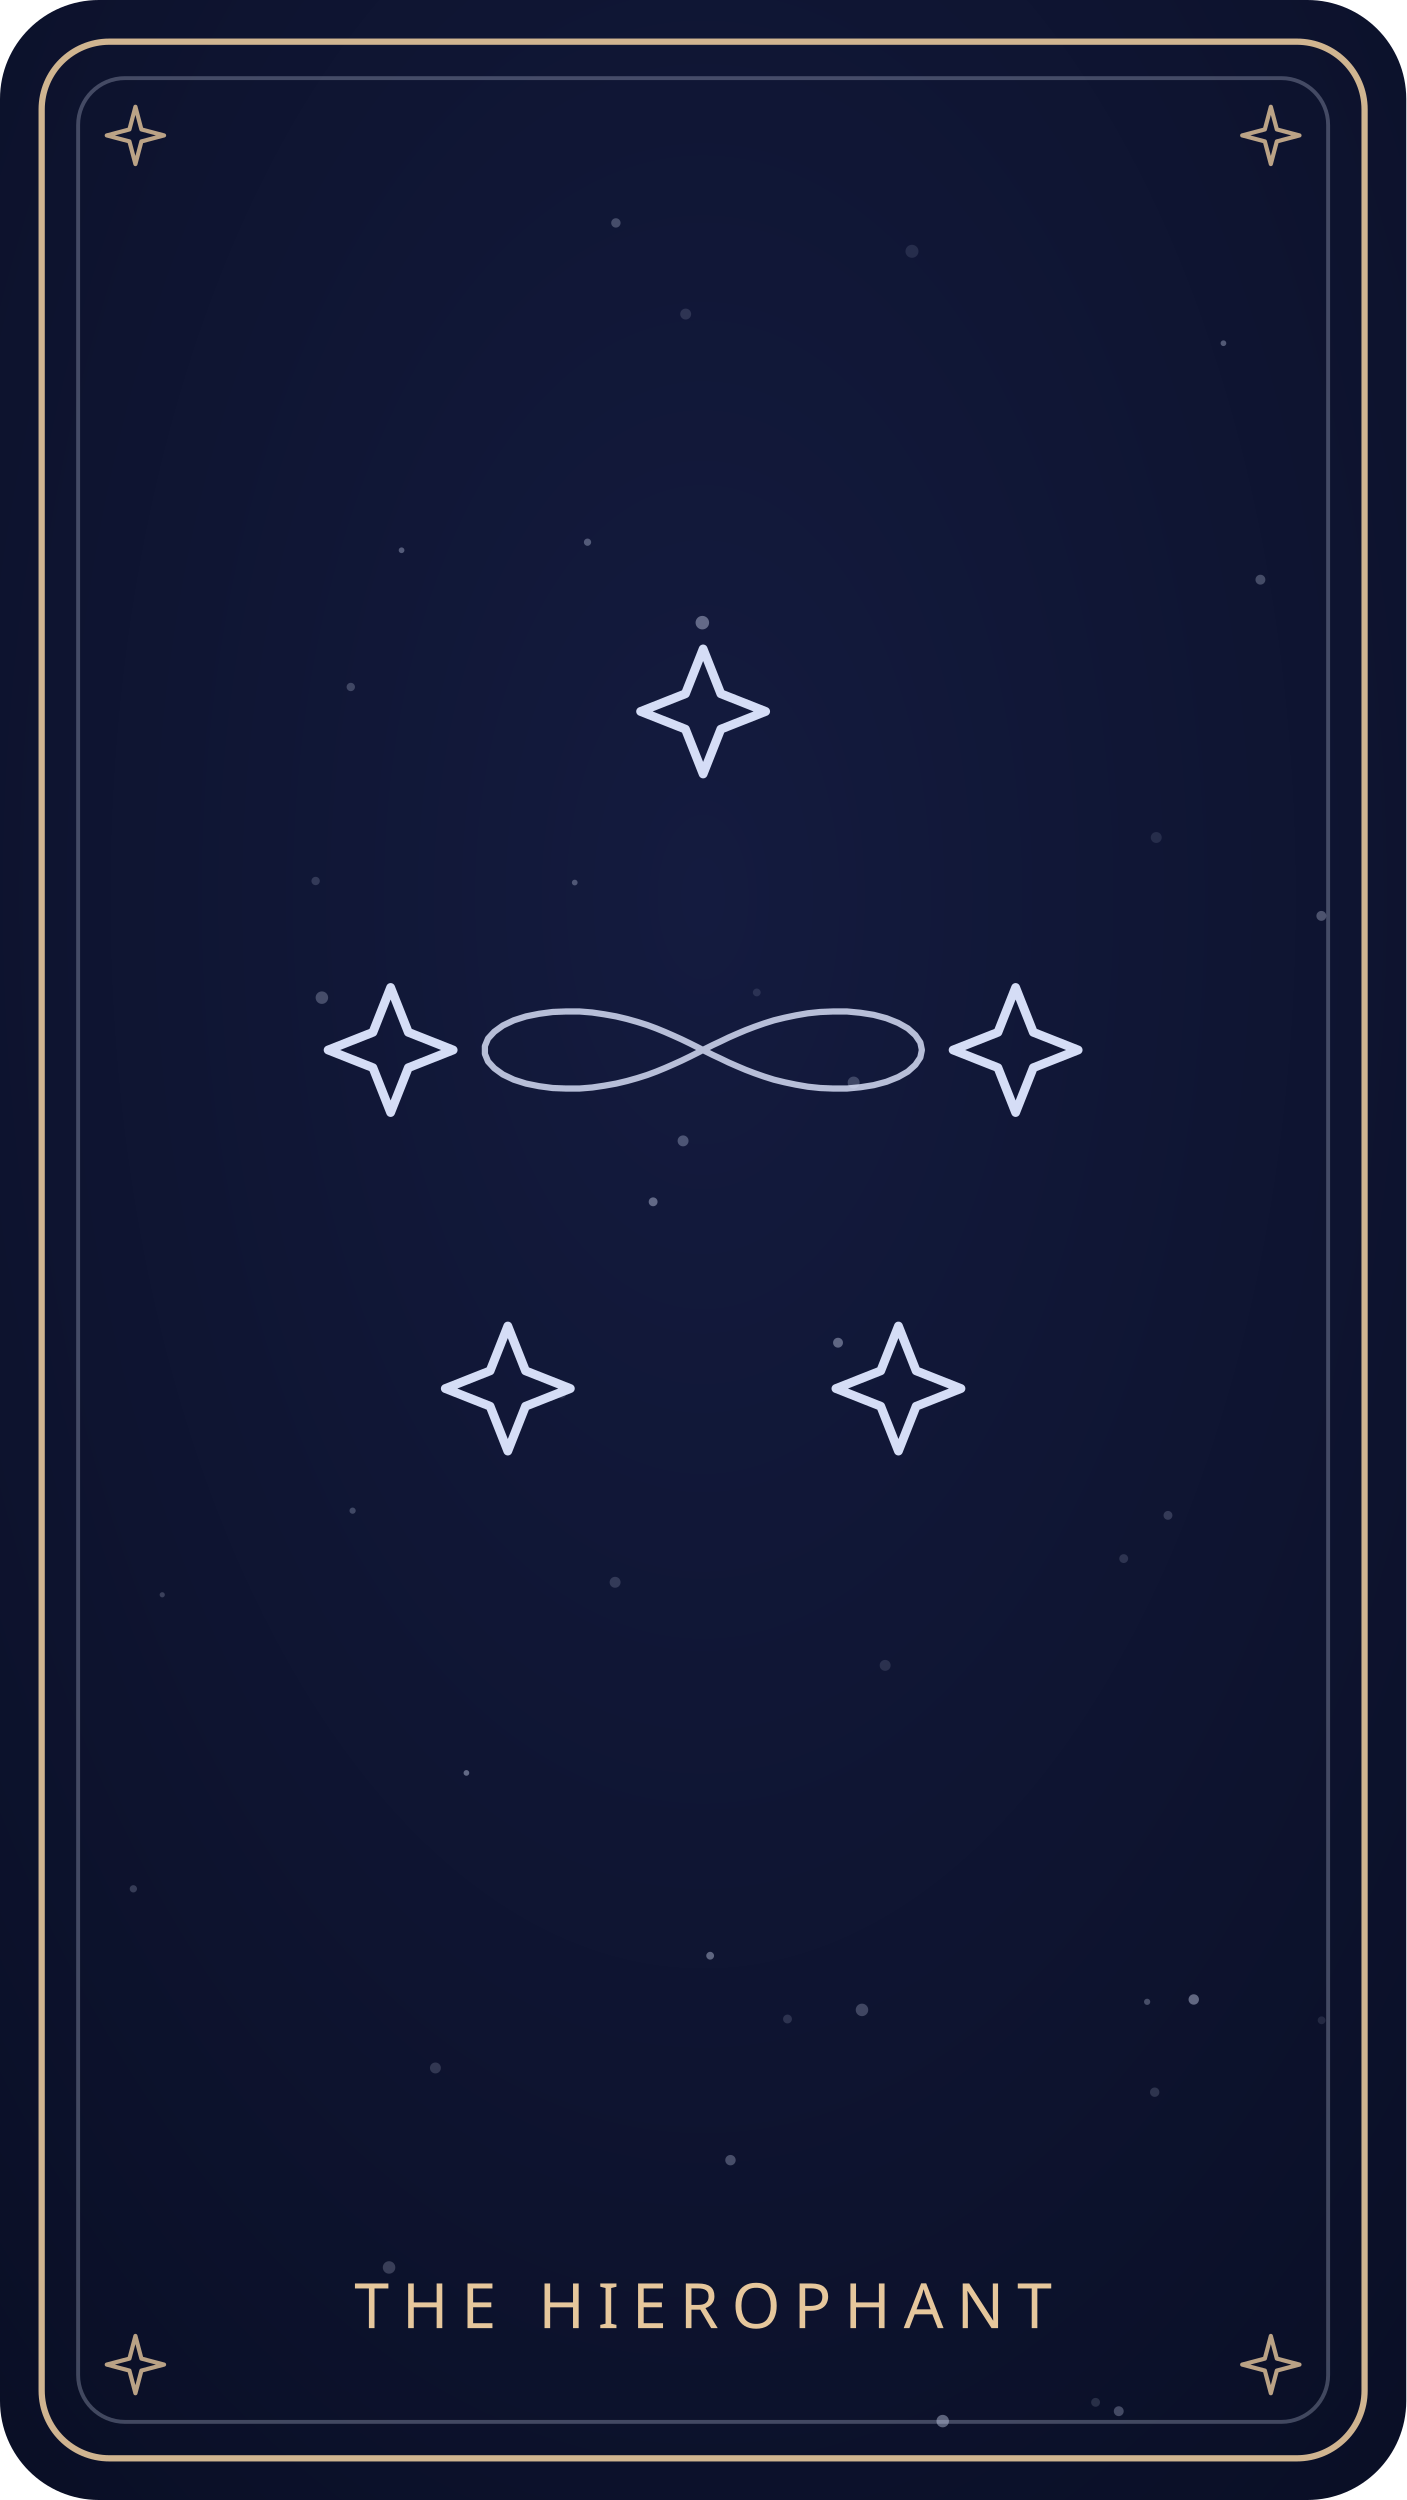
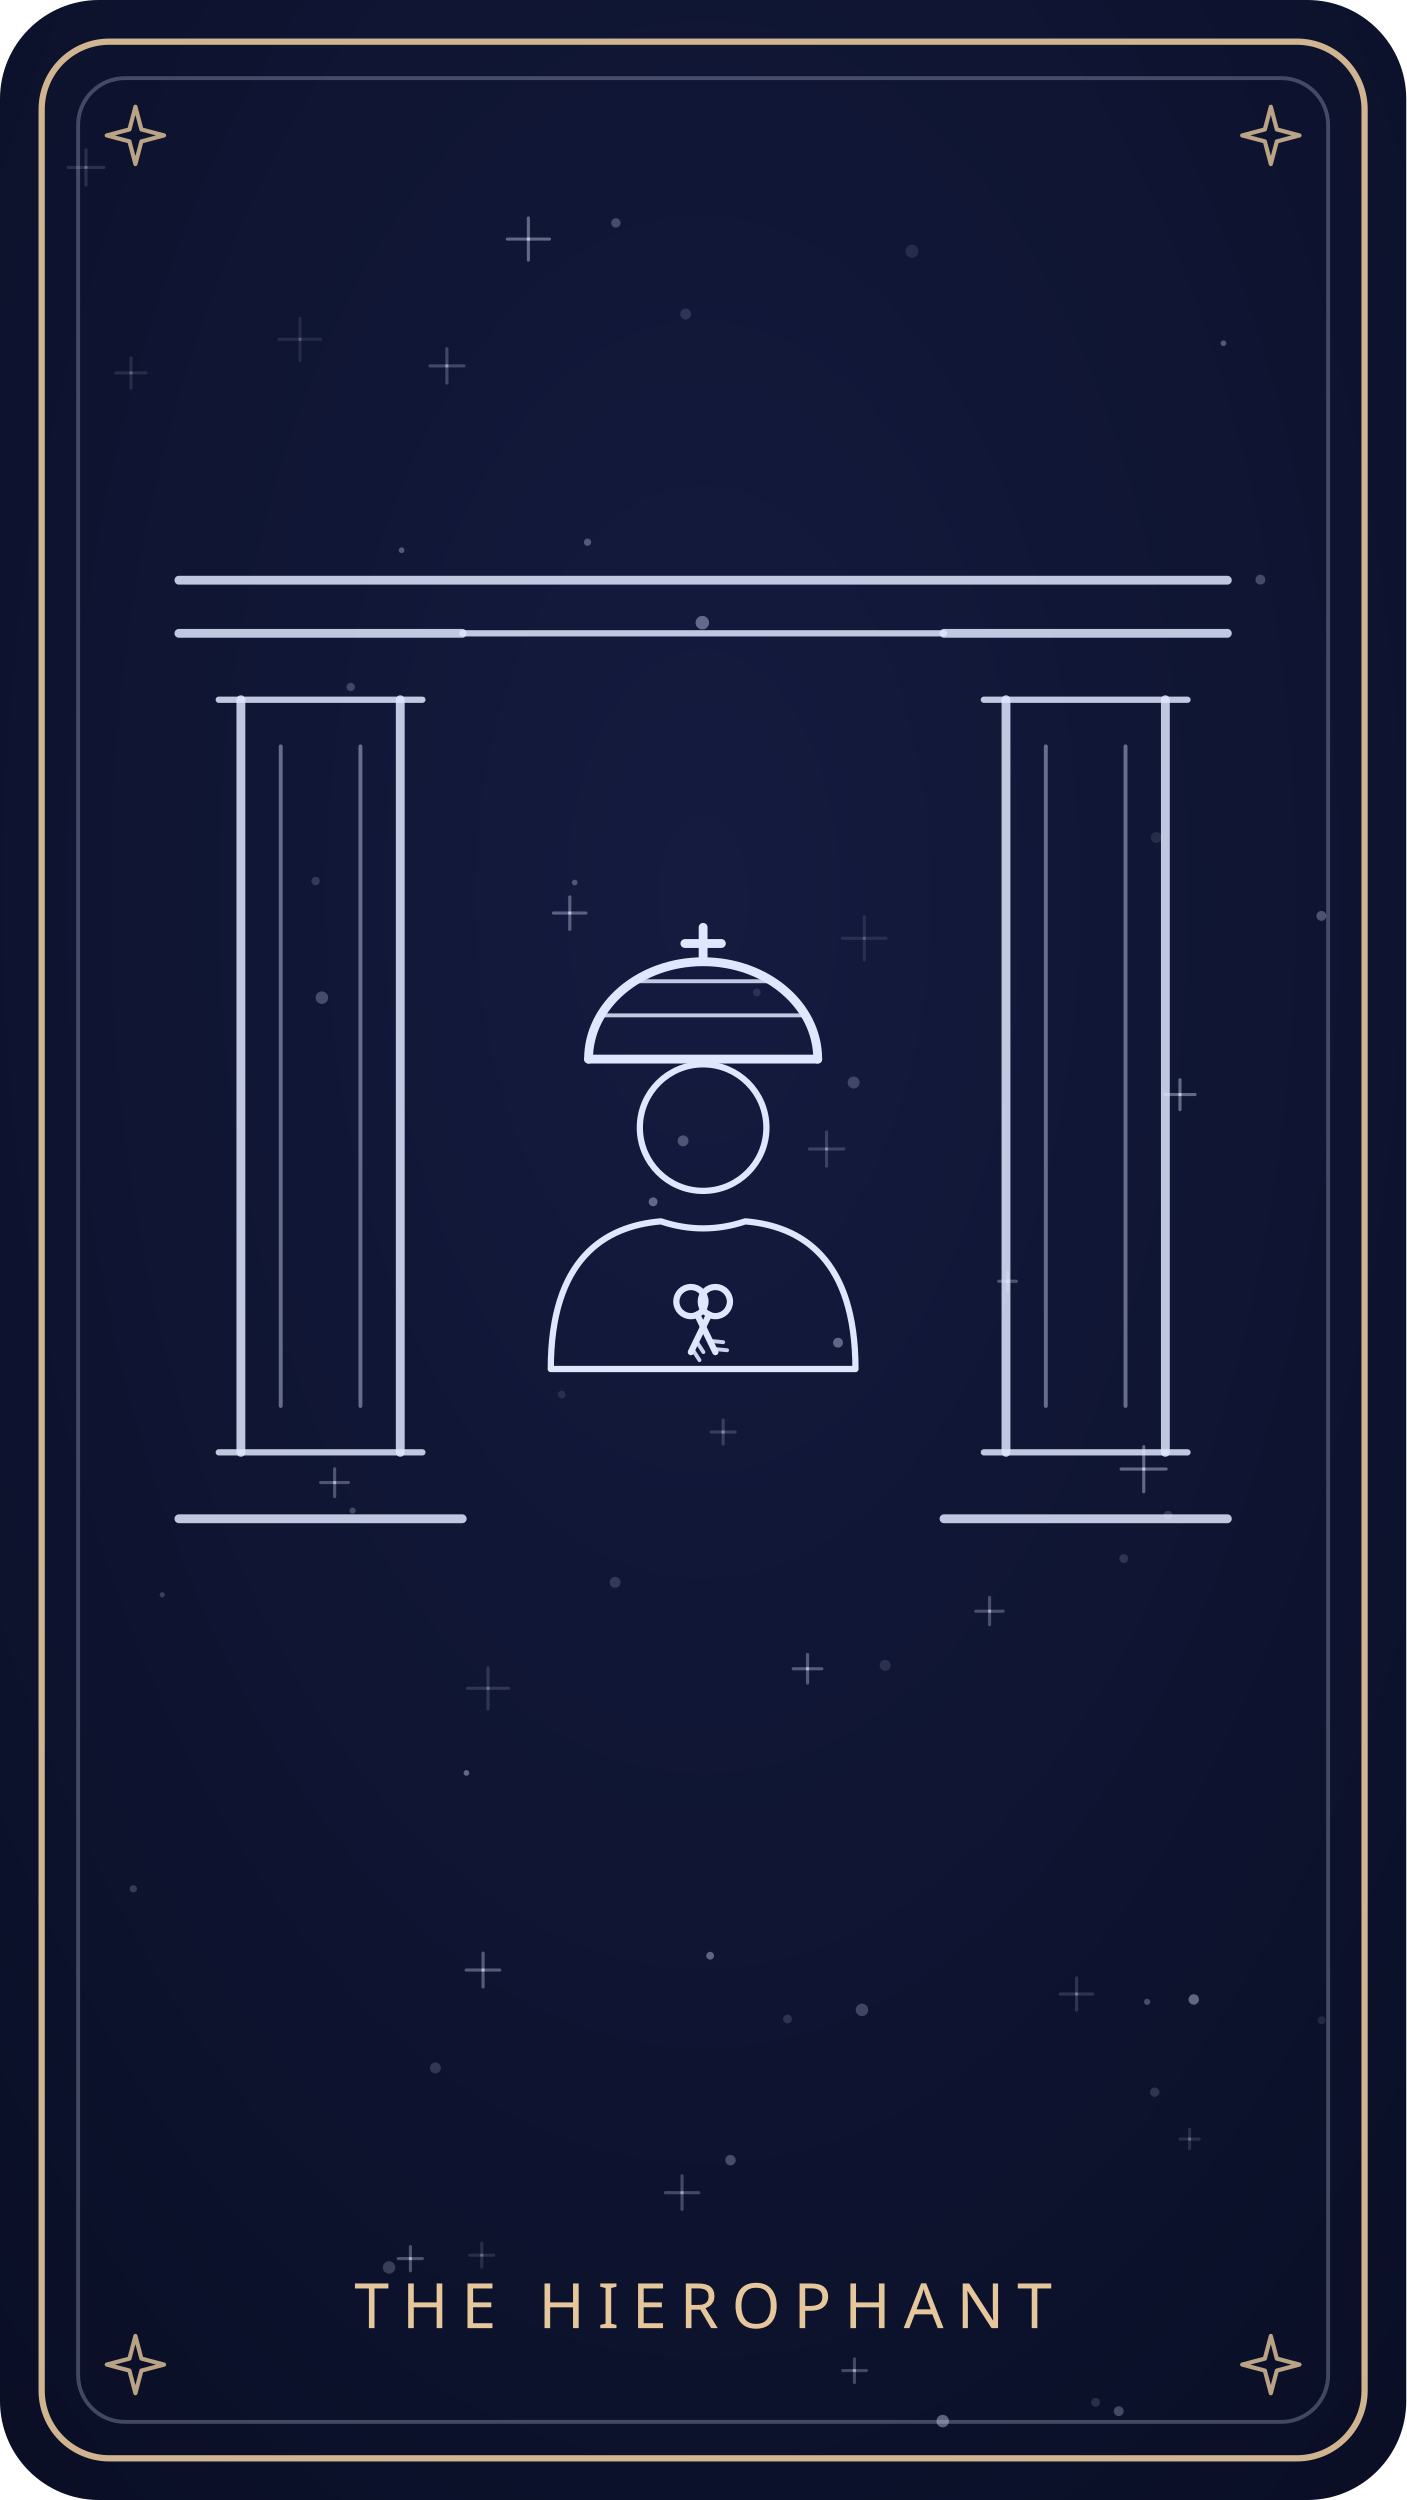
<svg xmlns="http://www.w3.org/2000/svg" viewBox="0 0 540 960" width="540" height="960">
  <defs>
    <radialGradient id="bg" cx="50%" cy="36%" r="85%">
      <stop offset="0%" stop-color="#141b3f" />
      <stop offset="100%" stop-color="#090e24" />
    </radialGradient>
  </defs>
  <rect x="0" y="0" width="540" height="960" rx="38" fill="url(#bg)" />
-   <line x1="261.9" y1="842.0" x2="268.3" y2="842.0" w="1.2" color="#dfe7ff" op="0.261" />
-   <line x1="261.9" y1="842.0" x2="261.9" y2="848.4" w="1.2" color="#dfe7ff" op="0.261" />
-   <line x1="261.9" y1="842.0" x2="255.5" y2="842.0" w="1.2" color="#dfe7ff" op="0.261" />
-   <line x1="261.9" y1="842.0" x2="261.9" y2="835.5" w="1.2" color="#dfe7ff" op="0.261" />
+   <line x1="261.9" y1="842.0" x2="268.3" y2="842.0" fill="none" stroke="#dfe7ff" stroke-width="1.2" stroke-linecap="round" stroke-linejoin="round" stroke-opacity="0.26" />
+   <line x1="261.9" y1="842.0" x2="261.9" y2="848.4" fill="none" stroke="#dfe7ff" stroke-width="1.2" stroke-linecap="round" stroke-linejoin="round" stroke-opacity="0.26" />
+   <line x1="261.9" y1="842.0" x2="255.5" y2="842.0" fill="none" stroke="#dfe7ff" stroke-width="1.2" stroke-linecap="round" stroke-linejoin="round" stroke-opacity="0.26" />
+   <line x1="261.9" y1="842.0" x2="261.9" y2="835.5" fill="none" stroke="#dfe7ff" stroke-width="1.2" stroke-linecap="round" stroke-linejoin="round" stroke-opacity="0.26" />
  <circle cx="507.4" cy="351.7" r="1.9" fill="#dfe7ff" stroke="none" fill-opacity="0.30" />
-   <line x1="185.5" y1="756.5" x2="191.9" y2="756.5" w="1.2" color="#dfe7ff" op="0.343" />
-   <line x1="185.5" y1="756.5" x2="185.5" y2="763.0" w="1.2" color="#dfe7ff" op="0.343" />
-   <line x1="185.5" y1="756.5" x2="179.0" y2="756.5" w="1.2" color="#dfe7ff" op="0.343" />
-   <line x1="185.5" y1="756.5" x2="185.5" y2="750.0" w="1.2" color="#dfe7ff" op="0.343" />
+   <line x1="185.5" y1="756.5" x2="191.9" y2="756.5" fill="none" stroke="#dfe7ff" stroke-width="1.2" stroke-linecap="round" stroke-linejoin="round" stroke-opacity="0.34" />
+   <line x1="185.5" y1="756.5" x2="185.5" y2="763.0" fill="none" stroke="#dfe7ff" stroke-width="1.2" stroke-linecap="round" stroke-linejoin="round" stroke-opacity="0.34" />
+   <line x1="185.5" y1="756.5" x2="179.0" y2="756.5" fill="none" stroke="#dfe7ff" stroke-width="1.2" stroke-linecap="round" stroke-linejoin="round" stroke-opacity="0.34" />
+   <line x1="185.5" y1="756.5" x2="185.5" y2="750.0" fill="none" stroke="#dfe7ff" stroke-width="1.2" stroke-linecap="round" stroke-linejoin="round" stroke-opacity="0.34" />
  <circle cx="51.2" cy="725.3" r="1.4" fill="#dfe7ff" stroke="none" fill-opacity="0.20" />
-   <line x1="171.6" y1="140.5" x2="178.2" y2="140.5" w="1.2" color="#dfe7ff" op="0.242" />
-   <line x1="171.6" y1="140.5" x2="171.6" y2="147.1" w="1.2" color="#dfe7ff" op="0.242" />
-   <line x1="171.6" y1="140.5" x2="165.1" y2="140.5" w="1.2" color="#dfe7ff" op="0.242" />
-   <line x1="171.6" y1="140.5" x2="171.6" y2="133.9" w="1.2" color="#dfe7ff" op="0.242" />
-   <line x1="218.8" y1="350.6" x2="225.0" y2="350.6" w="1.2" color="#dfe7ff" op="0.353" />
-   <line x1="218.8" y1="350.6" x2="218.8" y2="356.9" w="1.2" color="#dfe7ff" op="0.353" />
-   <line x1="218.8" y1="350.6" x2="212.5" y2="350.6" w="1.2" color="#dfe7ff" op="0.353" />
-   <line x1="218.8" y1="350.6" x2="218.8" y2="344.4" w="1.2" color="#dfe7ff" op="0.353" />
-   <line x1="157.6" y1="867.3" x2="162.2" y2="867.3" w="1.2" color="#dfe7ff" op="0.299" />
-   <line x1="157.6" y1="867.3" x2="157.6" y2="872.0" w="1.2" color="#dfe7ff" op="0.299" />
-   <line x1="157.6" y1="867.3" x2="152.9" y2="867.3" w="1.2" color="#dfe7ff" op="0.299" />
-   <line x1="157.6" y1="867.3" x2="157.6" y2="862.7" w="1.2" color="#dfe7ff" op="0.299" />
-   <line x1="317.4" y1="441.2" x2="324.0" y2="441.2" w="1.2" color="#dfe7ff" op="0.2" />
-   <line x1="317.4" y1="441.2" x2="317.4" y2="447.8" w="1.2" color="#dfe7ff" op="0.2" />
-   <line x1="317.4" y1="441.2" x2="310.8" y2="441.2" w="1.2" color="#dfe7ff" op="0.2" />
-   <line x1="317.4" y1="441.2" x2="317.4" y2="434.7" w="1.2" color="#dfe7ff" op="0.2" />
+   <line x1="171.6" y1="140.5" x2="178.2" y2="140.5" fill="none" stroke="#dfe7ff" stroke-width="1.2" stroke-linecap="round" stroke-linejoin="round" stroke-opacity="0.24" />
+   <line x1="171.6" y1="140.5" x2="171.6" y2="147.1" fill="none" stroke="#dfe7ff" stroke-width="1.2" stroke-linecap="round" stroke-linejoin="round" stroke-opacity="0.24" />
+   <line x1="171.6" y1="140.5" x2="165.1" y2="140.5" fill="none" stroke="#dfe7ff" stroke-width="1.2" stroke-linecap="round" stroke-linejoin="round" stroke-opacity="0.24" />
+   <line x1="171.6" y1="140.5" x2="171.6" y2="133.9" fill="none" stroke="#dfe7ff" stroke-width="1.2" stroke-linecap="round" stroke-linejoin="round" stroke-opacity="0.24" />
+   <line x1="218.8" y1="350.6" x2="225.0" y2="350.6" fill="none" stroke="#dfe7ff" stroke-width="1.2" stroke-linecap="round" stroke-linejoin="round" stroke-opacity="0.35" />
+   <line x1="218.8" y1="350.6" x2="218.8" y2="356.9" fill="none" stroke="#dfe7ff" stroke-width="1.2" stroke-linecap="round" stroke-linejoin="round" stroke-opacity="0.35" />
+   <line x1="218.8" y1="350.6" x2="212.5" y2="350.6" fill="none" stroke="#dfe7ff" stroke-width="1.2" stroke-linecap="round" stroke-linejoin="round" stroke-opacity="0.35" />
+   <line x1="218.8" y1="350.6" x2="218.8" y2="344.4" fill="none" stroke="#dfe7ff" stroke-width="1.2" stroke-linecap="round" stroke-linejoin="round" stroke-opacity="0.35" />
+   <line x1="157.6" y1="867.3" x2="162.2" y2="867.3" fill="none" stroke="#dfe7ff" stroke-width="1.2" stroke-linecap="round" stroke-linejoin="round" stroke-opacity="0.30" />
+   <line x1="157.6" y1="867.3" x2="157.6" y2="872.0" fill="none" stroke="#dfe7ff" stroke-width="1.2" stroke-linecap="round" stroke-linejoin="round" stroke-opacity="0.30" />
+   <line x1="157.6" y1="867.3" x2="152.9" y2="867.3" fill="none" stroke="#dfe7ff" stroke-width="1.2" stroke-linecap="round" stroke-linejoin="round" stroke-opacity="0.30" />
+   <line x1="157.6" y1="867.3" x2="157.6" y2="862.7" fill="none" stroke="#dfe7ff" stroke-width="1.2" stroke-linecap="round" stroke-linejoin="round" stroke-opacity="0.30" />
+   <line x1="317.4" y1="441.2" x2="324.0" y2="441.2" fill="none" stroke="#dfe7ff" stroke-width="1.2" stroke-linecap="round" stroke-linejoin="round" stroke-opacity="0.20" />
+   <line x1="317.4" y1="441.2" x2="317.4" y2="447.8" fill="none" stroke="#dfe7ff" stroke-width="1.2" stroke-linecap="round" stroke-linejoin="round" stroke-opacity="0.20" />
+   <line x1="317.4" y1="441.2" x2="310.8" y2="441.2" fill="none" stroke="#dfe7ff" stroke-width="1.2" stroke-linecap="round" stroke-linejoin="round" stroke-opacity="0.20" />
+   <line x1="317.4" y1="441.2" x2="317.4" y2="434.7" fill="none" stroke="#dfe7ff" stroke-width="1.2" stroke-linecap="round" stroke-linejoin="round" stroke-opacity="0.20" />
  <circle cx="507.5" cy="775.8" r="1.5" fill="#dfe7ff" stroke="none" fill-opacity="0.11" />
-   <line x1="413.4" y1="765.7" x2="419.6" y2="765.7" w="1.2" color="#dfe7ff" op="0.157" />
-   <line x1="413.4" y1="765.7" x2="413.4" y2="771.9" w="1.2" color="#dfe7ff" op="0.157" />
-   <line x1="413.4" y1="765.7" x2="407.1" y2="765.7" w="1.2" color="#dfe7ff" op="0.157" />
-   <line x1="413.4" y1="765.7" x2="413.4" y2="759.5" w="1.2" color="#dfe7ff" op="0.157" />
+   <line x1="413.4" y1="765.7" x2="419.6" y2="765.7" fill="none" stroke="#dfe7ff" stroke-width="1.2" stroke-linecap="round" stroke-linejoin="round" stroke-opacity="0.16" />
+   <line x1="413.4" y1="765.7" x2="413.4" y2="771.9" fill="none" stroke="#dfe7ff" stroke-width="1.2" stroke-linecap="round" stroke-linejoin="round" stroke-opacity="0.16" />
+   <line x1="413.4" y1="765.7" x2="407.1" y2="765.7" fill="none" stroke="#dfe7ff" stroke-width="1.2" stroke-linecap="round" stroke-linejoin="round" stroke-opacity="0.16" />
+   <line x1="413.4" y1="765.7" x2="413.4" y2="759.5" fill="none" stroke="#dfe7ff" stroke-width="1.2" stroke-linecap="round" stroke-linejoin="round" stroke-opacity="0.16" />
  <circle cx="431.5" cy="598.5" r="1.7" fill="#dfe7ff" stroke="none" fill-opacity="0.15" />
-   <line x1="50.3" y1="143.2" x2="56.1" y2="143.2" w="1.2" color="#dfe7ff" op="0.12" />
-   <line x1="50.3" y1="143.2" x2="50.3" y2="149.1" w="1.2" color="#dfe7ff" op="0.12" />
-   <line x1="50.3" y1="143.2" x2="44.5" y2="143.2" w="1.2" color="#dfe7ff" op="0.12" />
-   <line x1="50.3" y1="143.2" x2="50.3" y2="137.4" w="1.2" color="#dfe7ff" op="0.12" />
+   <line x1="50.3" y1="143.2" x2="56.1" y2="143.2" fill="none" stroke="#dfe7ff" stroke-width="1.2" stroke-linecap="round" stroke-linejoin="round" stroke-opacity="0.12" />
+   <line x1="50.3" y1="143.2" x2="50.3" y2="149.1" fill="none" stroke="#dfe7ff" stroke-width="1.2" stroke-linecap="round" stroke-linejoin="round" stroke-opacity="0.12" />
+   <line x1="50.3" y1="143.2" x2="44.5" y2="143.2" fill="none" stroke="#dfe7ff" stroke-width="1.2" stroke-linecap="round" stroke-linejoin="round" stroke-opacity="0.12" />
+   <line x1="50.3" y1="143.2" x2="50.3" y2="137.4" fill="none" stroke="#dfe7ff" stroke-width="1.2" stroke-linecap="round" stroke-linejoin="round" stroke-opacity="0.12" />
  <circle cx="121.2" cy="338.3" r="1.6" fill="#dfe7ff" stroke="none" fill-opacity="0.17" />
  <circle cx="250.8" cy="461.5" r="1.7" fill="#dfe7ff" stroke="none" fill-opacity="0.39" />
  <circle cx="149.4" cy="870.7" r="2.4" fill="#dfe7ff" stroke="none" fill-opacity="0.21" />
-   <line x1="128.5" y1="569.3" x2="133.8" y2="569.3" w="1.2" color="#dfe7ff" op="0.304" />
-   <line x1="128.5" y1="569.3" x2="128.5" y2="574.7" w="1.2" color="#dfe7ff" op="0.304" />
-   <line x1="128.5" y1="569.3" x2="123.1" y2="569.3" w="1.2" color="#dfe7ff" op="0.304" />
-   <line x1="128.5" y1="569.3" x2="128.5" y2="564.0" w="1.2" color="#dfe7ff" op="0.304" />
-   <line x1="331.9" y1="360.3" x2="340.2" y2="360.3" w="1.2" color="#dfe7ff" op="0.114" />
-   <line x1="331.9" y1="360.3" x2="331.9" y2="368.6" w="1.2" color="#dfe7ff" op="0.114" />
-   <line x1="331.9" y1="360.3" x2="323.5" y2="360.3" w="1.2" color="#dfe7ff" op="0.114" />
-   <line x1="331.9" y1="360.3" x2="331.9" y2="352.0" w="1.2" color="#dfe7ff" op="0.114" />
+   <line x1="128.5" y1="569.3" x2="133.8" y2="569.3" fill="none" stroke="#dfe7ff" stroke-width="1.2" stroke-linecap="round" stroke-linejoin="round" stroke-opacity="0.30" />
+   <line x1="128.5" y1="569.3" x2="128.5" y2="574.7" fill="none" stroke="#dfe7ff" stroke-width="1.2" stroke-linecap="round" stroke-linejoin="round" stroke-opacity="0.30" />
+   <line x1="128.5" y1="569.3" x2="123.1" y2="569.3" fill="none" stroke="#dfe7ff" stroke-width="1.2" stroke-linecap="round" stroke-linejoin="round" stroke-opacity="0.30" />
+   <line x1="128.5" y1="569.3" x2="128.5" y2="564.0" fill="none" stroke="#dfe7ff" stroke-width="1.2" stroke-linecap="round" stroke-linejoin="round" stroke-opacity="0.30" />
+   <line x1="331.9" y1="360.3" x2="340.2" y2="360.3" fill="none" stroke="#dfe7ff" stroke-width="1.2" stroke-linecap="round" stroke-linejoin="round" stroke-opacity="0.11" />
+   <line x1="331.9" y1="360.3" x2="331.9" y2="368.6" fill="none" stroke="#dfe7ff" stroke-width="1.2" stroke-linecap="round" stroke-linejoin="round" stroke-opacity="0.11" />
+   <line x1="331.9" y1="360.3" x2="323.5" y2="360.3" fill="none" stroke="#dfe7ff" stroke-width="1.2" stroke-linecap="round" stroke-linejoin="round" stroke-opacity="0.11" />
+   <line x1="331.9" y1="360.3" x2="331.9" y2="352.0" fill="none" stroke="#dfe7ff" stroke-width="1.2" stroke-linecap="round" stroke-linejoin="round" stroke-opacity="0.11" />
  <circle cx="469.8" cy="131.8" r="1.1" fill="#dfe7ff" stroke="none" fill-opacity="0.33" />
-   <line x1="380.0" y1="618.7" x2="385.2" y2="618.7" w="1.2" color="#dfe7ff" op="0.28" />
-   <line x1="380.0" y1="618.7" x2="380.0" y2="623.9" w="1.2" color="#dfe7ff" op="0.28" />
-   <line x1="380.0" y1="618.7" x2="374.7" y2="618.7" w="1.2" color="#dfe7ff" op="0.28" />
-   <line x1="380.0" y1="618.7" x2="380.0" y2="613.4" w="1.2" color="#dfe7ff" op="0.28" />
+   <line x1="380.0" y1="618.7" x2="385.2" y2="618.7" fill="none" stroke="#dfe7ff" stroke-width="1.2" stroke-linecap="round" stroke-linejoin="round" stroke-opacity="0.28" />
+   <line x1="380.0" y1="618.7" x2="380.0" y2="623.9" fill="none" stroke="#dfe7ff" stroke-width="1.2" stroke-linecap="round" stroke-linejoin="round" stroke-opacity="0.28" />
+   <line x1="380.0" y1="618.7" x2="374.7" y2="618.7" fill="none" stroke="#dfe7ff" stroke-width="1.2" stroke-linecap="round" stroke-linejoin="round" stroke-opacity="0.28" />
+   <line x1="380.0" y1="618.7" x2="380.0" y2="613.4" fill="none" stroke="#dfe7ff" stroke-width="1.2" stroke-linecap="round" stroke-linejoin="round" stroke-opacity="0.28" />
  <circle cx="331.0" cy="771.8" r="2.4" fill="#dfe7ff" stroke="none" fill-opacity="0.24" />
-   <line x1="187.4" y1="648.3" x2="195.3" y2="648.3" w="1.2" color="#dfe7ff" op="0.153" />
-   <line x1="187.4" y1="648.3" x2="187.4" y2="656.2" w="1.2" color="#dfe7ff" op="0.153" />
-   <line x1="187.4" y1="648.3" x2="179.5" y2="648.3" w="1.2" color="#dfe7ff" op="0.153" />
-   <line x1="187.4" y1="648.3" x2="187.4" y2="640.4" w="1.2" color="#dfe7ff" op="0.153" />
+   <line x1="187.4" y1="648.3" x2="195.3" y2="648.3" fill="none" stroke="#dfe7ff" stroke-width="1.2" stroke-linecap="round" stroke-linejoin="round" stroke-opacity="0.15" />
+   <line x1="187.4" y1="648.3" x2="187.4" y2="656.2" fill="none" stroke="#dfe7ff" stroke-width="1.2" stroke-linecap="round" stroke-linejoin="round" stroke-opacity="0.15" />
+   <line x1="187.4" y1="648.3" x2="179.5" y2="648.3" fill="none" stroke="#dfe7ff" stroke-width="1.2" stroke-linecap="round" stroke-linejoin="round" stroke-opacity="0.15" />
+   <line x1="187.4" y1="648.3" x2="187.4" y2="640.4" fill="none" stroke="#dfe7ff" stroke-width="1.2" stroke-linecap="round" stroke-linejoin="round" stroke-opacity="0.15" />
  <circle cx="179.1" cy="680.8" r="1.1" fill="#dfe7ff" stroke="none" fill-opacity="0.40" />
  <circle cx="280.5" cy="829.5" r="2.0" fill="#dfe7ff" stroke="none" fill-opacity="0.28" />
-   <line x1="185.0" y1="866.0" x2="189.6" y2="866.0" w="1.2" color="#dfe7ff" op="0.134" />
-   <line x1="185.0" y1="866.0" x2="185.0" y2="870.6" w="1.2" color="#dfe7ff" op="0.134" />
-   <line x1="185.0" y1="866.0" x2="180.4" y2="866.0" w="1.2" color="#dfe7ff" op="0.134" />
-   <line x1="185.0" y1="866.0" x2="185.0" y2="861.4" w="1.2" color="#dfe7ff" op="0.134" />
+   <line x1="185.0" y1="866.0" x2="189.6" y2="866.0" fill="none" stroke="#dfe7ff" stroke-width="1.2" stroke-linecap="round" stroke-linejoin="round" stroke-opacity="0.13" />
+   <line x1="185.0" y1="866.0" x2="185.0" y2="870.6" fill="none" stroke="#dfe7ff" stroke-width="1.2" stroke-linecap="round" stroke-linejoin="round" stroke-opacity="0.13" />
+   <line x1="185.0" y1="866.0" x2="180.4" y2="866.0" fill="none" stroke="#dfe7ff" stroke-width="1.2" stroke-linecap="round" stroke-linejoin="round" stroke-opacity="0.13" />
+   <line x1="185.0" y1="866.0" x2="185.0" y2="861.4" fill="none" stroke="#dfe7ff" stroke-width="1.2" stroke-linecap="round" stroke-linejoin="round" stroke-opacity="0.13" />
  <circle cx="339.9" cy="639.5" r="2.1" fill="#dfe7ff" stroke="none" fill-opacity="0.13" />
  <circle cx="327.8" cy="415.7" r="2.3" fill="#dfe7ff" stroke="none" fill-opacity="0.22" />
  <circle cx="62.3" cy="612.4" r="1.0" fill="#dfe7ff" stroke="none" fill-opacity="0.21" />
  <circle cx="290.6" cy="381.1" r="1.5" fill="#dfe7ff" stroke="none" fill-opacity="0.12" />
  <circle cx="262.3" cy="438.1" r="2.1" fill="#dfe7ff" stroke="none" fill-opacity="0.29" />
-   <line x1="456.8" y1="821.4" x2="460.5" y2="821.4" w="1.2" color="#dfe7ff" op="0.132" />
-   <line x1="456.8" y1="821.4" x2="456.8" y2="825.1" w="1.2" color="#dfe7ff" op="0.132" />
-   <line x1="456.8" y1="821.4" x2="453.1" y2="821.4" w="1.2" color="#dfe7ff" op="0.132" />
-   <line x1="456.8" y1="821.4" x2="456.8" y2="817.6" w="1.2" color="#dfe7ff" op="0.132" />
+   <line x1="456.8" y1="821.4" x2="460.5" y2="821.4" fill="none" stroke="#dfe7ff" stroke-width="1.2" stroke-linecap="round" stroke-linejoin="round" stroke-opacity="0.13" />
+   <line x1="456.8" y1="821.4" x2="456.8" y2="825.1" fill="none" stroke="#dfe7ff" stroke-width="1.2" stroke-linecap="round" stroke-linejoin="round" stroke-opacity="0.13" />
+   <line x1="456.8" y1="821.4" x2="453.1" y2="821.4" fill="none" stroke="#dfe7ff" stroke-width="1.2" stroke-linecap="round" stroke-linejoin="round" stroke-opacity="0.13" />
+   <line x1="456.8" y1="821.4" x2="456.8" y2="817.6" fill="none" stroke="#dfe7ff" stroke-width="1.2" stroke-linecap="round" stroke-linejoin="round" stroke-opacity="0.13" />
  <circle cx="429.6" cy="925.9" r="1.9" fill="#dfe7ff" stroke="none" fill-opacity="0.27" />
  <circle cx="302.4" cy="775.3" r="1.7" fill="#dfe7ff" stroke="none" fill-opacity="0.15" />
  <circle cx="123.6" cy="383.1" r="2.4" fill="#dfe7ff" stroke="none" fill-opacity="0.26" />
  <circle cx="362.0" cy="929.7" r="2.4" fill="#dfe7ff" stroke="none" fill-opacity="0.38" />
  <circle cx="220.7" cy="338.9" r="1.1" fill="#dfe7ff" stroke="none" fill-opacity="0.30" />
  <circle cx="484.0" cy="222.6" r="1.9" fill="#dfe7ff" stroke="none" fill-opacity="0.26" />
  <circle cx="443.4" cy="803.4" r="1.8" fill="#dfe7ff" stroke="none" fill-opacity="0.16" />
-   <line x1="310.1" y1="640.8" x2="315.6" y2="640.8" w="1.2" color="#dfe7ff" op="0.332" />
-   <line x1="310.1" y1="640.8" x2="310.1" y2="646.3" w="1.2" color="#dfe7ff" op="0.332" />
-   <line x1="310.1" y1="640.8" x2="304.6" y2="640.8" w="1.2" color="#dfe7ff" op="0.332" />
-   <line x1="310.1" y1="640.8" x2="310.1" y2="635.3" w="1.2" color="#dfe7ff" op="0.332" />
+   <line x1="310.1" y1="640.8" x2="315.6" y2="640.8" fill="none" stroke="#dfe7ff" stroke-width="1.2" stroke-linecap="round" stroke-linejoin="round" stroke-opacity="0.33" />
+   <line x1="310.1" y1="640.8" x2="310.1" y2="646.3" fill="none" stroke="#dfe7ff" stroke-width="1.2" stroke-linecap="round" stroke-linejoin="round" stroke-opacity="0.33" />
+   <line x1="310.1" y1="640.8" x2="304.6" y2="640.8" fill="none" stroke="#dfe7ff" stroke-width="1.2" stroke-linecap="round" stroke-linejoin="round" stroke-opacity="0.33" />
+   <line x1="310.1" y1="640.8" x2="310.1" y2="635.3" fill="none" stroke="#dfe7ff" stroke-width="1.2" stroke-linecap="round" stroke-linejoin="round" stroke-opacity="0.33" />
  <circle cx="225.6" cy="208.2" r="1.4" fill="#dfe7ff" stroke="none" fill-opacity="0.32" />
  <circle cx="263.3" cy="120.6" r="2.1" fill="#dfe7ff" stroke="none" fill-opacity="0.14" />
  <circle cx="321.8" cy="515.6" r="1.9" fill="#dfe7ff" stroke="none" fill-opacity="0.38" />
  <circle cx="167.2" cy="794.1" r="2.1" fill="#dfe7ff" stroke="none" fill-opacity="0.17" />
-   <line x1="33.0" y1="64.3" x2="39.9" y2="64.3" w="1.2" color="#dfe7ff" op="0.143" />
-   <line x1="33.0" y1="64.3" x2="33.0" y2="71.1" w="1.2" color="#dfe7ff" op="0.143" />
-   <line x1="33.0" y1="64.3" x2="26.2" y2="64.3" w="1.2" color="#dfe7ff" op="0.143" />
-   <line x1="33.0" y1="64.3" x2="33.0" y2="57.5" w="1.2" color="#dfe7ff" op="0.143" />
+   <line x1="33.0" y1="64.3" x2="39.9" y2="64.3" fill="none" stroke="#dfe7ff" stroke-width="1.2" stroke-linecap="round" stroke-linejoin="round" stroke-opacity="0.14" />
+   <line x1="33.0" y1="64.3" x2="33.0" y2="71.1" fill="none" stroke="#dfe7ff" stroke-width="1.2" stroke-linecap="round" stroke-linejoin="round" stroke-opacity="0.14" />
+   <line x1="33.0" y1="64.3" x2="26.2" y2="64.3" fill="none" stroke="#dfe7ff" stroke-width="1.2" stroke-linecap="round" stroke-linejoin="round" stroke-opacity="0.14" />
+   <line x1="33.0" y1="64.3" x2="33.0" y2="57.5" fill="none" stroke="#dfe7ff" stroke-width="1.2" stroke-linecap="round" stroke-linejoin="round" stroke-opacity="0.14" />
  <circle cx="236.5" cy="85.6" r="1.8" fill="#dfe7ff" stroke="none" fill-opacity="0.26" />
-   <line x1="439.2" y1="564.1" x2="447.8" y2="564.1" w="1.2" color="#dfe7ff" op="0.395" />
-   <line x1="439.2" y1="564.1" x2="439.2" y2="572.8" w="1.2" color="#dfe7ff" op="0.395" />
-   <line x1="439.2" y1="564.1" x2="430.5" y2="564.1" w="1.2" color="#dfe7ff" op="0.395" />
-   <line x1="439.2" y1="564.1" x2="439.2" y2="555.5" w="1.2" color="#dfe7ff" op="0.395" />
-   <line x1="328.1" y1="910.3" x2="332.7" y2="910.3" w="1.2" color="#dfe7ff" op="0.263" />
-   <line x1="328.1" y1="910.3" x2="328.1" y2="914.9" w="1.2" color="#dfe7ff" op="0.263" />
-   <line x1="328.1" y1="910.3" x2="323.6" y2="910.3" w="1.2" color="#dfe7ff" op="0.263" />
-   <line x1="328.1" y1="910.3" x2="328.1" y2="905.8" w="1.2" color="#dfe7ff" op="0.263" />
-   <line x1="453.1" y1="420.3" x2="458.9" y2="420.3" w="1.2" color="#dfe7ff" op="0.398" />
-   <line x1="453.1" y1="420.3" x2="453.1" y2="426.1" w="1.2" color="#dfe7ff" op="0.398" />
-   <line x1="453.1" y1="420.3" x2="447.3" y2="420.3" w="1.2" color="#dfe7ff" op="0.398" />
-   <line x1="453.1" y1="420.3" x2="453.1" y2="414.6" w="1.2" color="#dfe7ff" op="0.398" />
-   <line x1="277.7" y1="549.9" x2="282.3" y2="549.9" w="1.2" color="#dfe7ff" op="0.187" />
-   <line x1="277.7" y1="549.9" x2="277.7" y2="554.5" w="1.2" color="#dfe7ff" op="0.187" />
-   <line x1="277.7" y1="549.9" x2="273.1" y2="549.9" w="1.2" color="#dfe7ff" op="0.187" />
-   <line x1="277.7" y1="549.9" x2="277.7" y2="545.3" w="1.2" color="#dfe7ff" op="0.187" />
+   <line x1="439.2" y1="564.1" x2="447.8" y2="564.1" fill="none" stroke="#dfe7ff" stroke-width="1.2" stroke-linecap="round" stroke-linejoin="round" stroke-opacity="0.40" />
+   <line x1="439.2" y1="564.1" x2="439.2" y2="572.8" fill="none" stroke="#dfe7ff" stroke-width="1.2" stroke-linecap="round" stroke-linejoin="round" stroke-opacity="0.40" />
+   <line x1="439.2" y1="564.1" x2="430.5" y2="564.1" fill="none" stroke="#dfe7ff" stroke-width="1.2" stroke-linecap="round" stroke-linejoin="round" stroke-opacity="0.40" />
+   <line x1="439.2" y1="564.1" x2="439.2" y2="555.5" fill="none" stroke="#dfe7ff" stroke-width="1.2" stroke-linecap="round" stroke-linejoin="round" stroke-opacity="0.40" />
+   <line x1="328.1" y1="910.3" x2="332.7" y2="910.3" fill="none" stroke="#dfe7ff" stroke-width="1.2" stroke-linecap="round" stroke-linejoin="round" stroke-opacity="0.26" />
+   <line x1="328.1" y1="910.3" x2="328.1" y2="914.9" fill="none" stroke="#dfe7ff" stroke-width="1.2" stroke-linecap="round" stroke-linejoin="round" stroke-opacity="0.26" />
+   <line x1="328.1" y1="910.3" x2="323.6" y2="910.3" fill="none" stroke="#dfe7ff" stroke-width="1.2" stroke-linecap="round" stroke-linejoin="round" stroke-opacity="0.26" />
+   <line x1="328.1" y1="910.3" x2="328.1" y2="905.8" fill="none" stroke="#dfe7ff" stroke-width="1.2" stroke-linecap="round" stroke-linejoin="round" stroke-opacity="0.26" />
+   <line x1="453.1" y1="420.3" x2="458.9" y2="420.3" fill="none" stroke="#dfe7ff" stroke-width="1.2" stroke-linecap="round" stroke-linejoin="round" stroke-opacity="0.40" />
+   <line x1="453.1" y1="420.3" x2="453.1" y2="426.1" fill="none" stroke="#dfe7ff" stroke-width="1.2" stroke-linecap="round" stroke-linejoin="round" stroke-opacity="0.40" />
+   <line x1="453.1" y1="420.3" x2="447.3" y2="420.3" fill="none" stroke="#dfe7ff" stroke-width="1.2" stroke-linecap="round" stroke-linejoin="round" stroke-opacity="0.40" />
+   <line x1="453.1" y1="420.3" x2="453.1" y2="414.6" fill="none" stroke="#dfe7ff" stroke-width="1.2" stroke-linecap="round" stroke-linejoin="round" stroke-opacity="0.40" />
+   <line x1="277.7" y1="549.9" x2="282.3" y2="549.9" fill="none" stroke="#dfe7ff" stroke-width="1.2" stroke-linecap="round" stroke-linejoin="round" stroke-opacity="0.19" />
+   <line x1="277.7" y1="549.9" x2="277.7" y2="554.5" fill="none" stroke="#dfe7ff" stroke-width="1.2" stroke-linecap="round" stroke-linejoin="round" stroke-opacity="0.19" />
+   <line x1="277.7" y1="549.9" x2="273.1" y2="549.9" fill="none" stroke="#dfe7ff" stroke-width="1.2" stroke-linecap="round" stroke-linejoin="round" stroke-opacity="0.19" />
+   <line x1="277.7" y1="549.9" x2="277.7" y2="545.3" fill="none" stroke="#dfe7ff" stroke-width="1.2" stroke-linecap="round" stroke-linejoin="round" stroke-opacity="0.19" />
  <circle cx="444.0" cy="321.6" r="2.1" fill="#dfe7ff" stroke="none" fill-opacity="0.11" />
  <circle cx="448.5" cy="581.9" r="1.7" fill="#dfe7ff" stroke="none" fill-opacity="0.18" />
  <circle cx="215.7" cy="535.5" r="1.5" fill="#dfe7ff" stroke="none" fill-opacity="0.12" />
  <circle cx="272.7" cy="751.0" r="1.5" fill="#dfe7ff" stroke="none" fill-opacity="0.38" />
  <circle cx="236.2" cy="607.6" r="2.1" fill="#dfe7ff" stroke="none" fill-opacity="0.17" />
  <circle cx="420.7" cy="922.5" r="1.7" fill="#dfe7ff" stroke="none" fill-opacity="0.14" />
  <circle cx="154.2" cy="211.3" r="1.1" fill="#dfe7ff" stroke="none" fill-opacity="0.33" />
  <circle cx="269.7" cy="239.1" r="2.6" fill="#dfe7ff" stroke="none" fill-opacity="0.39" />
  <circle cx="350.2" cy="96.5" r="2.5" fill="#dfe7ff" stroke="none" fill-opacity="0.11" />
-   <line x1="115.2" y1="130.3" x2="123.2" y2="130.3" w="1.2" color="#dfe7ff" op="0.103" />
-   <line x1="115.2" y1="130.3" x2="115.2" y2="138.4" w="1.2" color="#dfe7ff" op="0.103" />
-   <line x1="115.2" y1="130.3" x2="107.1" y2="130.3" w="1.2" color="#dfe7ff" op="0.103" />
-   <line x1="115.2" y1="130.3" x2="115.2" y2="122.2" w="1.2" color="#dfe7ff" op="0.103" />
+   <line x1="115.2" y1="130.3" x2="123.2" y2="130.3" fill="none" stroke="#dfe7ff" stroke-width="1.2" stroke-linecap="round" stroke-linejoin="round" stroke-opacity="0.10" />
+   <line x1="115.2" y1="130.3" x2="115.2" y2="138.4" fill="none" stroke="#dfe7ff" stroke-width="1.2" stroke-linecap="round" stroke-linejoin="round" stroke-opacity="0.10" />
+   <line x1="115.2" y1="130.3" x2="107.1" y2="130.3" fill="none" stroke="#dfe7ff" stroke-width="1.2" stroke-linecap="round" stroke-linejoin="round" stroke-opacity="0.10" />
+   <line x1="115.2" y1="130.3" x2="115.2" y2="122.2" fill="none" stroke="#dfe7ff" stroke-width="1.2" stroke-linecap="round" stroke-linejoin="round" stroke-opacity="0.10" />
  <circle cx="458.4" cy="767.8" r="2.0" fill="#dfe7ff" stroke="none" fill-opacity="0.40" />
  <circle cx="134.7" cy="263.8" r="1.6" fill="#dfe7ff" stroke="none" fill-opacity="0.23" />
-   <line x1="202.9" y1="91.8" x2="211.0" y2="91.8" w="1.2" color="#dfe7ff" op="0.386" />
-   <line x1="202.9" y1="91.8" x2="202.9" y2="99.9" w="1.2" color="#dfe7ff" op="0.386" />
-   <line x1="202.9" y1="91.8" x2="194.8" y2="91.8" w="1.2" color="#dfe7ff" op="0.386" />
-   <line x1="202.9" y1="91.8" x2="202.9" y2="83.7" w="1.2" color="#dfe7ff" op="0.386" />
+   <line x1="202.9" y1="91.8" x2="211.0" y2="91.8" fill="none" stroke="#dfe7ff" stroke-width="1.2" stroke-linecap="round" stroke-linejoin="round" stroke-opacity="0.39" />
+   <line x1="202.9" y1="91.8" x2="202.9" y2="99.9" fill="none" stroke="#dfe7ff" stroke-width="1.2" stroke-linecap="round" stroke-linejoin="round" stroke-opacity="0.39" />
+   <line x1="202.9" y1="91.8" x2="194.8" y2="91.8" fill="none" stroke="#dfe7ff" stroke-width="1.2" stroke-linecap="round" stroke-linejoin="round" stroke-opacity="0.39" />
+   <line x1="202.9" y1="91.8" x2="202.9" y2="83.7" fill="none" stroke="#dfe7ff" stroke-width="1.2" stroke-linecap="round" stroke-linejoin="round" stroke-opacity="0.39" />
  <circle cx="440.5" cy="768.7" r="1.2" fill="#dfe7ff" stroke="none" fill-opacity="0.28" />
  <circle cx="135.4" cy="580.1" r="1.2" fill="#dfe7ff" stroke="none" fill-opacity="0.24" />
-   <line x1="386.9" y1="492.0" x2="390.3" y2="492.0" w="1.2" color="#dfe7ff" op="0.296" />
-   <line x1="386.9" y1="492.0" x2="386.9" y2="495.4" w="1.2" color="#dfe7ff" op="0.296" />
-   <line x1="386.9" y1="492.0" x2="383.5" y2="492.0" w="1.2" color="#dfe7ff" op="0.296" />
-   <line x1="386.9" y1="492.0" x2="386.9" y2="488.6" w="1.2" color="#dfe7ff" op="0.296" />
-   <path d="M 270.0 249.2 L 276.8 266.4 L 294.0 273.2 L 276.8 280.0 L 270.0 297.2 L 263.2 280.0 L 246.0 273.2 L 263.2 266.4 Z" fill="none" stroke="#dfe7ff" stroke-width="3.4" stroke-linecap="round" stroke-linejoin="round" stroke-opacity="0.95" />
-   <path d="M 150.0 379.2 L 156.8 396.4 L 174.0 403.2 L 156.8 410.0 L 150.0 427.2 L 143.2 410.0 L 126.0 403.2 L 143.2 396.4 Z" fill="none" stroke="#dfe7ff" stroke-width="3.4" stroke-linecap="round" stroke-linejoin="round" stroke-opacity="0.95" />
-   <path d="M 390.0 379.2 L 396.8 396.4 L 414.0 403.2 L 396.8 410.0 L 390.0 427.2 L 383.2 410.0 L 366.0 403.2 L 383.2 396.4 Z" fill="none" stroke="#dfe7ff" stroke-width="3.4" stroke-linecap="round" stroke-linejoin="round" stroke-opacity="0.95" />
-   <path d="M 195.0 509.2 L 201.8 526.4 L 219.0 533.2 L 201.8 540.0 L 195.0 557.2 L 188.2 540.0 L 171.0 533.2 L 188.2 526.4 Z" fill="none" stroke="#dfe7ff" stroke-width="3.4" stroke-linecap="round" stroke-linejoin="round" stroke-opacity="0.95" />
-   <path d="M 345.0 509.2 L 351.8 526.4 L 369.0 533.2 L 351.8 540.0 L 345.0 557.2 L 338.2 540.0 L 321.0 533.2 L 338.2 526.4 Z" fill="none" stroke="#dfe7ff" stroke-width="3.4" stroke-linecap="round" stroke-linejoin="round" stroke-opacity="0.95" />
-   <path d="M 354.0 403.2 L 353.4 406.1 L 351.5 408.9 L 348.6 411.5 L 344.9 413.6 L 340.4 415.4 L 335.5 416.7 L 330.4 417.5 L 325.2 418.0 L 320.0 418.0 L 315.0 417.8 L 310.2 417.3 L 305.6 416.5 L 301.3 415.6 L 297.2 414.6 L 293.4 413.4 L 289.7 412.1 L 286.3 410.8 L 283.0 409.4 L 279.8 408.0 L 276.7 406.5 L 273.7 405.1 L 270.7 403.6 L 267.8 402.1 L 264.8 400.6 L 261.7 399.1 L 258.6 397.7 L 255.4 396.3 L 252.0 394.9 L 248.5 393.6 L 244.7 392.4 L 240.8 391.3 L 236.6 390.3 L 232.1 389.5 L 227.4 388.8 L 222.5 388.4 L 217.4 388.4 L 212.2 388.6 L 207.0 389.3 L 202.0 390.3 L 197.3 391.8 L 193.1 393.8 L 189.8 396.2 L 187.4 398.8 L 186.2 401.7 L 186.2 404.7 L 187.4 407.6 L 189.8 410.2 L 193.1 412.6 L 197.3 414.6 L 202.0 416.1 L 207.0 417.1 L 212.2 417.8 L 217.4 418.0 L 222.5 418.0 L 227.4 417.6 L 232.1 416.9 L 236.6 416.1 L 240.8 415.1 L 244.7 414.0 L 248.5 412.8 L 252.0 411.5 L 255.4 410.1 L 258.6 408.7 L 261.7 407.3 L 264.8 405.8 L 267.8 404.3 L 270.7 402.8 L 273.7 401.3 L 276.7 399.9 L 279.8 398.4 L 283.0 397.0 L 286.3 395.6 L 289.7 394.3 L 293.4 393.0 L 297.2 391.8 L 301.3 390.8 L 305.6 389.9 L 310.2 389.1 L 315.0 388.6 L 320.0 388.4 L 325.2 388.4 L 330.4 388.9 L 335.5 389.7 L 340.4 391.0 L 344.9 392.8 L 348.6 394.9 L 351.5 397.5 L 353.4 400.3 L 354.0 403.2 Z" fill="none" stroke="#dfe7ff" stroke-width="2.4" stroke-linecap="round" stroke-linejoin="round" stroke-opacity="0.80" />
+   <line x1="386.9" y1="492.0" x2="390.3" y2="492.0" fill="none" stroke="#dfe7ff" stroke-width="1.2" stroke-linecap="round" stroke-linejoin="round" stroke-opacity="0.30" />
+   <line x1="386.9" y1="492.0" x2="386.9" y2="495.4" fill="none" stroke="#dfe7ff" stroke-width="1.2" stroke-linecap="round" stroke-linejoin="round" stroke-opacity="0.30" />
+   <line x1="386.9" y1="492.0" x2="383.5" y2="492.0" fill="none" stroke="#dfe7ff" stroke-width="1.2" stroke-linecap="round" stroke-linejoin="round" stroke-opacity="0.30" />
+   <line x1="386.9" y1="492.0" x2="386.9" y2="488.6" fill="none" stroke="#dfe7ff" stroke-width="1.2" stroke-linecap="round" stroke-linejoin="round" stroke-opacity="0.30" />
+   <line x1="68.7" y1="243.2" x2="177.5" y2="243.2" fill="none" stroke="#dfe7ff" stroke-width="3.4" stroke-linecap="round" stroke-linejoin="round" stroke-opacity="0.85" />
+   <line x1="84.0" y1="268.7" x2="162.2" y2="268.7" fill="none" stroke="#dfe7ff" stroke-width="2.4" stroke-linecap="round" stroke-linejoin="round" stroke-opacity="0.85" />
+   <line x1="92.5" y1="268.7" x2="92.5" y2="557.7" fill="none" stroke="#dfe7ff" stroke-width="3.4" stroke-linecap="round" stroke-linejoin="round" stroke-opacity="0.85" />
+   <line x1="153.7" y1="268.7" x2="153.7" y2="557.7" fill="none" stroke="#dfe7ff" stroke-width="3.4" stroke-linecap="round" stroke-linejoin="round" stroke-opacity="0.85" />
+   <line x1="107.8" y1="286.6" x2="107.8" y2="539.9" fill="none" stroke="#dfe7ff" stroke-width="1.5" stroke-linecap="round" stroke-linejoin="round" stroke-opacity="0.42" />
+   <line x1="138.4" y1="286.6" x2="138.4" y2="539.9" fill="none" stroke="#dfe7ff" stroke-width="1.5" stroke-linecap="round" stroke-linejoin="round" stroke-opacity="0.42" />
+   <line x1="84.0" y1="557.7" x2="162.2" y2="557.7" fill="none" stroke="#dfe7ff" stroke-width="2.4" stroke-linecap="round" stroke-linejoin="round" stroke-opacity="0.85" />
+   <line x1="68.7" y1="583.2" x2="177.5" y2="583.2" fill="none" stroke="#dfe7ff" stroke-width="3.4" stroke-linecap="round" stroke-linejoin="round" stroke-opacity="0.85" />
+   <line x1="362.5" y1="243.2" x2="471.3" y2="243.2" fill="none" stroke="#dfe7ff" stroke-width="3.4" stroke-linecap="round" stroke-linejoin="round" stroke-opacity="0.85" />
+   <line x1="377.8" y1="268.7" x2="456.0" y2="268.7" fill="none" stroke="#dfe7ff" stroke-width="2.4" stroke-linecap="round" stroke-linejoin="round" stroke-opacity="0.85" />
+   <line x1="386.3" y1="268.7" x2="386.3" y2="557.7" fill="none" stroke="#dfe7ff" stroke-width="3.4" stroke-linecap="round" stroke-linejoin="round" stroke-opacity="0.85" />
+   <line x1="447.5" y1="268.7" x2="447.5" y2="557.7" fill="none" stroke="#dfe7ff" stroke-width="3.4" stroke-linecap="round" stroke-linejoin="round" stroke-opacity="0.85" />
+   <line x1="401.6" y1="286.6" x2="401.6" y2="539.9" fill="none" stroke="#dfe7ff" stroke-width="1.5" stroke-linecap="round" stroke-linejoin="round" stroke-opacity="0.42" />
+   <line x1="432.2" y1="286.6" x2="432.2" y2="539.9" fill="none" stroke="#dfe7ff" stroke-width="1.5" stroke-linecap="round" stroke-linejoin="round" stroke-opacity="0.42" />
+   <line x1="377.8" y1="557.7" x2="456.0" y2="557.7" fill="none" stroke="#dfe7ff" stroke-width="2.4" stroke-linecap="round" stroke-linejoin="round" stroke-opacity="0.85" />
+   <line x1="362.5" y1="583.2" x2="471.3" y2="583.2" fill="none" stroke="#dfe7ff" stroke-width="3.4" stroke-linecap="round" stroke-linejoin="round" stroke-opacity="0.85" />
+   <line x1="68.7" y1="222.8" x2="471.3" y2="222.8" fill="none" stroke="#dfe7ff" stroke-width="3.4" stroke-linecap="round" stroke-linejoin="round" stroke-opacity="0.85" />
+   <line x1="177.5" y1="243.2" x2="362.5" y2="243.2" fill="none" stroke="#dfe7ff" stroke-width="2.4" stroke-linecap="round" stroke-linejoin="round" stroke-opacity="0.85" />
+   <circle cx="270.0" cy="433.0" r="24.3" fill="none" stroke="#dfe7ff" stroke-width="2.4" stroke-linecap="round" stroke-linejoin="round" />
+   <path d="M 211.5 525.7 C 211.5 483.4 232.2 470.8 253.8 469.0 C 264.6 472.6 275.4 472.6 286.2 469.0 C 307.8 470.8 328.5 483.4 328.5 525.7 Z" fill="none" stroke="#dfe7ff" stroke-width="2.4" stroke-linecap="round" stroke-linejoin="round" />
+   <circle cx="265.3" cy="499.8" r="5.6" fill="none" stroke="#dfe7ff" stroke-width="2.4" stroke-linecap="round" stroke-linejoin="round" />
+   <line x1="267.7" y1="504.8" x2="274.7" y2="519.2" fill="none" stroke="#dfe7ff" stroke-width="2.4" stroke-linecap="round" stroke-linejoin="round" />
+   <line x1="272.7" y1="514.9" x2="277.7" y2="515.4" fill="none" stroke="#dfe7ff" stroke-width="1.5" stroke-linecap="round" stroke-linejoin="round" stroke-opacity="0.90" />
+   <line x1="274.2" y1="518.0" x2="279.2" y2="518.5" fill="none" stroke="#dfe7ff" stroke-width="1.5" stroke-linecap="round" stroke-linejoin="round" stroke-opacity="0.90" />
+   <circle cx="274.7" cy="499.8" r="5.6" fill="none" stroke="#dfe7ff" stroke-width="2.4" stroke-linecap="round" stroke-linejoin="round" />
+   <line x1="272.3" y1="504.8" x2="265.3" y2="519.2" fill="none" stroke="#dfe7ff" stroke-width="2.4" stroke-linecap="round" stroke-linejoin="round" />
+   <line x1="267.3" y1="514.9" x2="270.1" y2="519.2" fill="none" stroke="#dfe7ff" stroke-width="1.5" stroke-linecap="round" stroke-linejoin="round" stroke-opacity="0.90" />
+   <line x1="265.8" y1="518.0" x2="268.6" y2="522.3" fill="none" stroke="#dfe7ff" stroke-width="1.5" stroke-linecap="round" stroke-linejoin="round" stroke-opacity="0.90" />
+   <path d="M 226.0 406.7 A 44.0 37.4 0 0 1 314.0 406.7" fill="none" stroke="#dfe7ff" stroke-width="3.4" stroke-linecap="round" stroke-linejoin="round" />
+   <line x1="226.0" y1="406.7" x2="314.0" y2="406.7" fill="none" stroke="#dfe7ff" stroke-width="3.4" stroke-linecap="round" stroke-linejoin="round" />
+   <line x1="230.7" y1="389.9" x2="309.3" y2="389.9" fill="none" stroke="#dfe7ff" stroke-width="1.5" stroke-linecap="round" stroke-linejoin="round" stroke-opacity="0.85" />
+   <line x1="243.6" y1="376.8" x2="296.4" y2="376.8" fill="none" stroke="#dfe7ff" stroke-width="1.5" stroke-linecap="round" stroke-linejoin="round" stroke-opacity="0.85" />
+   <line x1="270.0" y1="356.1" x2="270.0" y2="368.4" fill="none" stroke="#dfe7ff" stroke-width="3.4" stroke-linecap="round" stroke-linejoin="round" />
+   <line x1="263.0" y1="362.3" x2="277.0" y2="362.3" fill="none" stroke="#dfe7ff" stroke-width="3.4" stroke-linecap="round" stroke-linejoin="round" />
  <rect x="16" y="16" width="508" height="928" rx="26" fill="none" stroke="#e6c79c" stroke-width="2.4" stroke-linecap="round" stroke-linejoin="round" stroke-opacity="0.90" />
  <rect x="30" y="30" width="480" height="900" rx="18" fill="none" stroke="#dfe7ff" stroke-width="1.5" stroke-linecap="round" stroke-linejoin="round" stroke-opacity="0.26" />
  <path d="M 52.0 41.0 L 54.3 49.7 L 63.0 52.0 L 54.3 54.3 L 52.0 63.0 L 49.7 54.3 L 41.0 52.0 L 49.7 49.7 Z" fill="none" stroke="#e6c79c" stroke-width="1.6" stroke-linecap="round" stroke-linejoin="round" stroke-opacity="0.80" />
  <path d="M 488.0 41.0 L 490.3 49.7 L 499.0 52.0 L 490.3 54.3 L 488.0 63.0 L 485.7 54.3 L 477.0 52.0 L 485.7 49.7 Z" fill="none" stroke="#e6c79c" stroke-width="1.6" stroke-linecap="round" stroke-linejoin="round" stroke-opacity="0.80" />
  <path d="M 52.0 897.0 L 54.3 905.7 L 63.0 908.0 L 54.3 910.3 L 52.0 919.0 L 49.7 910.3 L 41.0 908.0 L 49.7 905.7 Z" fill="none" stroke="#e6c79c" stroke-width="1.6" stroke-linecap="round" stroke-linejoin="round" stroke-opacity="0.80" />
  <path d="M 488.0 897.0 L 490.3 905.7 L 499.0 908.0 L 490.3 910.3 L 488.0 919.0 L 485.7 910.3 L 477.0 908.0 L 485.7 905.7 Z" fill="none" stroke="#e6c79c" stroke-width="1.6" stroke-linecap="round" stroke-linejoin="round" stroke-opacity="0.80" />
  <text x="270" y="894" text-anchor="middle" fill="#e6c79c" font-family="'Avenir Next', system-ui, sans-serif" font-size="24" letter-spacing="5" font-weight="500">THE HIEROPHANT</text>
</svg>
